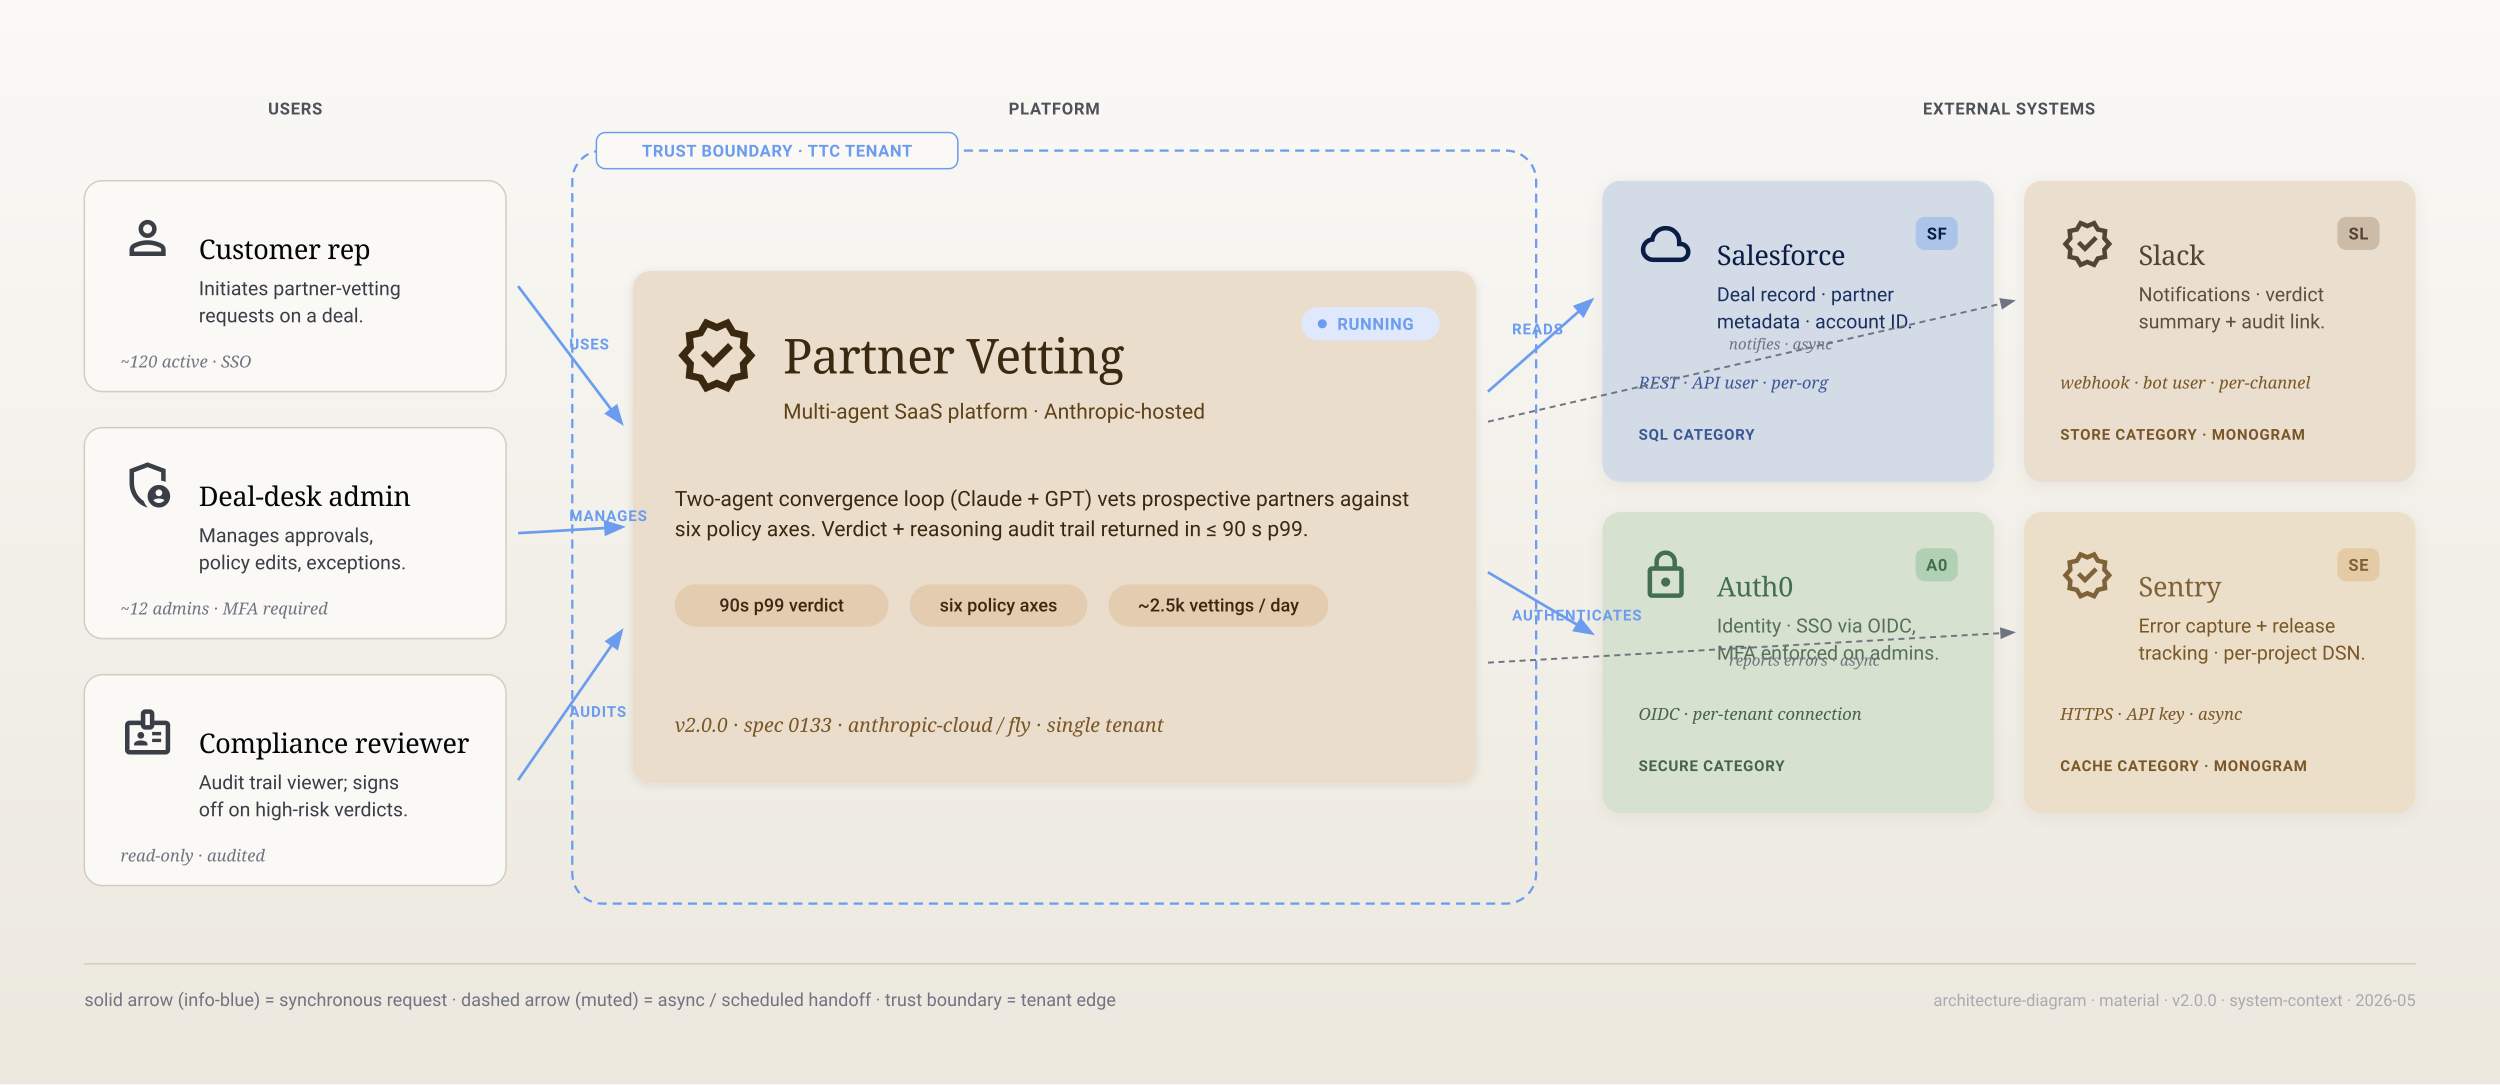
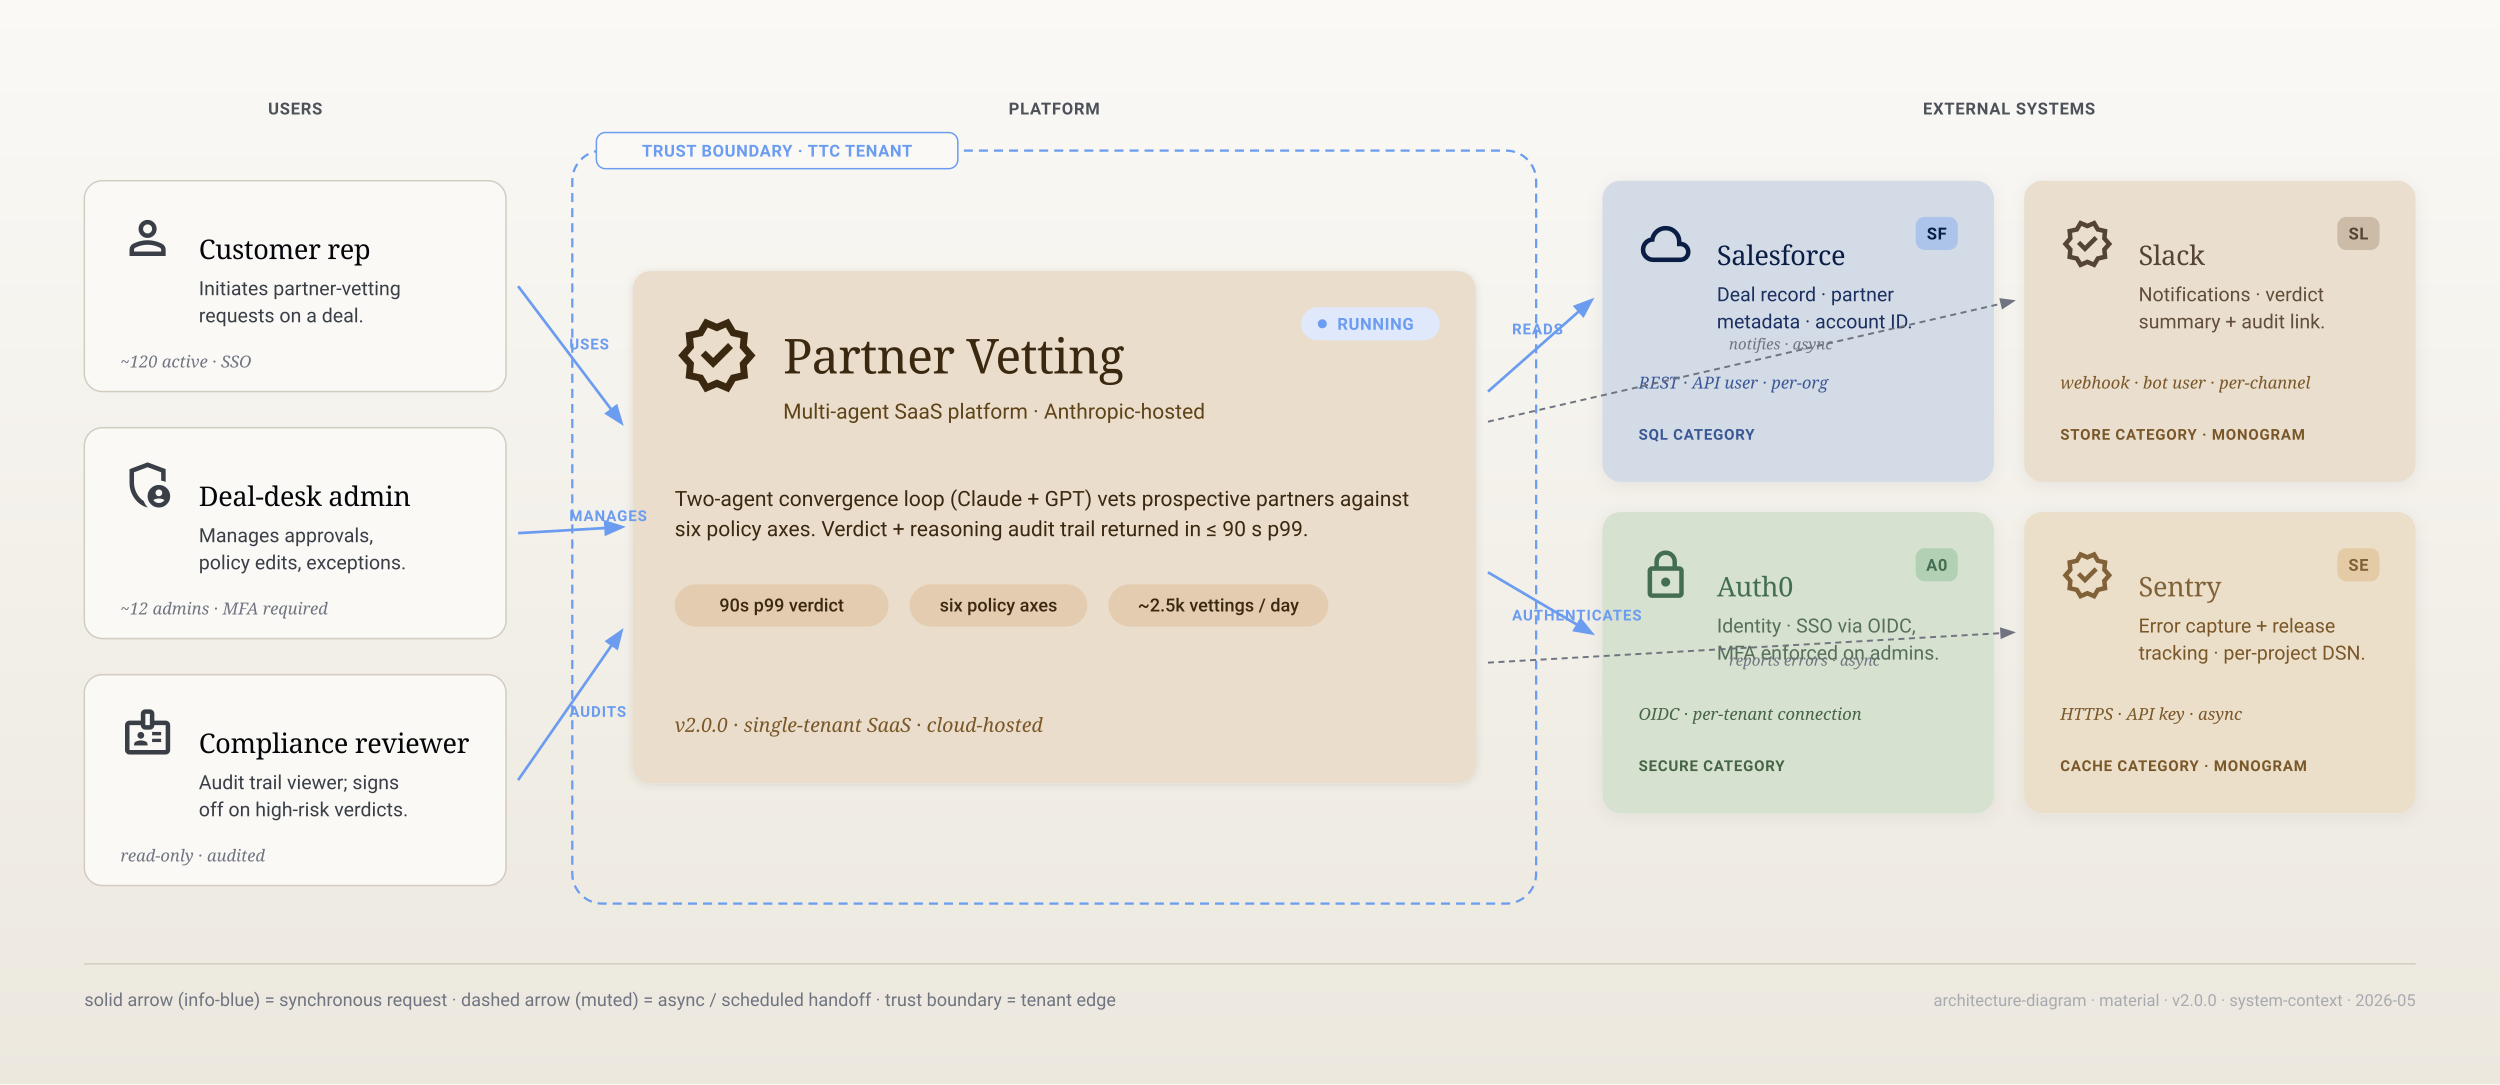
<svg xmlns="http://www.w3.org/2000/svg" viewBox="0 0 1660 720" font-family="'Roboto Flex', 'Roboto', system-ui, -apple-system, sans-serif">
  <defs>
    <linearGradient id="canvas" x1="0" y1="0" x2="0" y2="1">
      <stop offset="0%" stop-color="#faf9f6" />
      <stop offset="100%" stop-color="#ece8de" />
    </linearGradient>
    <filter id="elev1" x="-10%" y="-10%" width="120%" height="125%">
      <feDropShadow dx="0" dy="1" stdDeviation="2" flood-color="#14171c" flood-opacity="0.10" />
      <feDropShadow dx="0" dy="2" stdDeviation="6" flood-color="#14171c" flood-opacity="0.06" />
    </filter>
    <filter id="elev3" x="-10%" y="-10%" width="120%" height="130%">
      <feDropShadow dx="0" dy="4" stdDeviation="8" flood-color="#14171c" flood-opacity="0.08" />
      <feDropShadow dx="0" dy="1" stdDeviation="3" flood-color="#14171c" flood-opacity="0.10" />
    </filter>
    <marker id="arrowAccent" markerWidth="8" markerHeight="8" refX="6" refY="3" orient="auto">
      <path d="M0,0 L0,6 L8,3 z" fill="#6b9cf0" />
    </marker>
    <marker id="arrowGrey" markerWidth="8" markerHeight="8" refX="6" refY="3" orient="auto">
      <path d="M0,0 L0,6 L8,3 z" fill="#6f7480" />
    </marker>
  </defs>
  <rect width="1660" height="720" fill="url(#canvas)" />
  <g font-size="11" font-weight="600" letter-spacing="0.5" fill="#4d5159">
    <text x="196" y="76" text-anchor="middle">USERS</text>
    <text x="700" y="76" text-anchor="middle">PLATFORM</text>
    <text x="1334" y="76" text-anchor="middle">EXTERNAL SYSTEMS</text>
  </g>
  <rect x="380" y="100" width="640" height="500" rx="20" ry="20" fill="none" stroke="#6b9cf0" stroke-width="1.5" stroke-dasharray="6,4" />
  <g>
    <rect x="396" y="88" width="240" height="24" rx="6" ry="6" fill="#faf9f6" stroke="#6b9cf0" stroke-width="1" />
    <text x="516" y="104" text-anchor="middle" font-size="11" font-weight="600" letter-spacing="0.4" fill="#6b9cf0">
      TRUST BOUNDARY · TTC TENANT
    </text>
  </g>
  <g transform="translate(56, 120)">
    <rect width="280" height="140" rx="12" ry="12" fill="#faf9f6" stroke="#d2cdc0" stroke-width="1" />
    <g transform="translate(24, 56) scale(0.0375)" fill="#3a3f47">
      <path d="M480-480q-66 0-113-47t-47-113q0-66 47-113t113-47q66 0 113 47t47 113q0 66-47 113t-113 47ZM160-160v-112q0-34 17.5-62.5T224-378q62-31 126-46.5T480-440q66 0 130 15.5T736-378q29 15 46.5 43.5T800-272v112H160Zm80-80h480v-32q0-11-5.5-20T700-306q-54-27-109-40.5T480-360q-56 0-111 13.5T260-306q-9 5-14.5 14t-5.5 20v32Zm240-320q33 0 56.5-23.5T560-640q0-33-23.5-56.5T480-720q-33 0-56.5 23.5T400-640q0 33 23.5 56.5T480-560Zm0-80Zm0 400Z" />
    </g>
    <text x="76" y="52" font-size="18" font-weight="500" fill="#04060a" font-family="'Roboto Serif', ui-serif, Georgia, serif" letter-spacing="-0.2">Customer rep</text>
    <text x="76" y="76" font-size="13" fill="#3a3f47">Initiates partner-vetting</text>
    <text x="76" y="94" font-size="13" fill="#3a3f47">requests on a deal.</text>
    <text x="24" y="124" font-size="11" font-style="italic" fill="#6f7480" font-family="'Roboto Serif', ui-serif, Georgia, serif">~120 active · SSO</text>
  </g>
  <g transform="translate(56, 284)">
    <rect width="280" height="140" rx="12" ry="12" fill="#faf9f6" stroke="#d2cdc0" stroke-width="1" />
    <g transform="translate(24, 56) scale(0.0375)" fill="#3a3f47">
      <path d="M680-280q25 0 42.5-17.5T740-340q0-25-17.5-42.5T680-400q-25 0-42.5 17.5T620-340q0 25 17.5 42.5T680-280Zm0 120q31 0 57-14.5t42-38.5q-22-13-47-20t-52-7q-27 0-52 7t-47 20q16 24 42 38.5t57 14.5ZM480-80q-139-35-229.5-159.5T160-516v-244l320-120 320 120v227q-19-8-39-14.5t-41-9.5v-147l-240-90-240 90v188q0 47 12.5 94t35 89.5Q310-290 342-254t71 60q11 32 29 61t41 52q-1 0-1.5.5t-1.5.5Zm200 0q-83 0-141.5-58.5T480-280q0-83 58.5-141.5T680-480q83 0 141.5 58.5T880-280q0 83-58.5 141.5T680-80ZM480-494Z" />
    </g>
    <text x="76" y="52" font-size="18" font-weight="500" fill="#04060a" font-family="'Roboto Serif', ui-serif, Georgia, serif" letter-spacing="-0.2">Deal-desk admin</text>
    <text x="76" y="76" font-size="13" fill="#3a3f47">Manages approvals,</text>
    <text x="76" y="94" font-size="13" fill="#3a3f47">policy edits, exceptions.</text>
    <text x="24" y="124" font-size="11" font-style="italic" fill="#6f7480" font-family="'Roboto Serif', ui-serif, Georgia, serif">~12 admins · MFA required</text>
  </g>
  <g transform="translate(56, 448)">
    <rect width="280" height="140" rx="12" ry="12" fill="#faf9f6" stroke="#d2cdc0" stroke-width="1" />
    <g transform="translate(24, 56) scale(0.0375)" fill="#3a3f47">
      <path d="M160-80q-33 0-56.5-23.5T80-160v-440q0-33 23.5-56.5T160-680h200v-120q0-33 23.5-56.5T440-880h80q33 0 56.5 23.5T600-800v120h200q33 0 56.5 23.5T880-600v440q0 33-23.5 56.5T800-80H160Zm0-80h640v-440H600q0 33-23.5 56.5T520-520h-80q-33 0-56.5-23.5T360-600H160v440Zm80-80h240v-18q0-17-9.5-31.5T444-312q-20-9-40.5-13.5T360-330q-23 0-43.5 4.5T276-312q-17 8-26.5 22.5T240-258v18Zm320-60h160v-60H560v60Zm-200-60q25 0 42.5-17.5T420-420q0-25-17.5-42.5T360-480q-25 0-42.5 17.5T300-420q0 25 17.5 42.5T360-360Zm200-60h160v-60H560v60ZM440-600h80v-200h-80v200Zm40 220Z" />
    </g>
    <text x="76" y="52" font-size="18" font-weight="500" fill="#04060a" font-family="'Roboto Serif', ui-serif, Georgia, serif" letter-spacing="-0.2">Compliance reviewer</text>
    <text x="76" y="76" font-size="13" fill="#3a3f47">Audit trail viewer; signs</text>
    <text x="76" y="94" font-size="13" fill="#3a3f47">off on high-risk verdicts.</text>
    <text x="24" y="124" font-size="11" font-style="italic" fill="#6f7480" font-family="'Roboto Serif', ui-serif, Georgia, serif">read-only · audited</text>
  </g>
  <g transform="translate(420, 180)">
    <rect width="560" height="340" rx="12" ry="12" fill="#eaddcb" filter="url(#elev3)" />
    <g transform="translate(28, 84) scale(0.0583)" fill="#3b2810">
      <path d="m344-60-76-128-144-32 14-148-98-112 98-112-14-148 144-32 76-128 136 58 136-58 76 128 144 32-14 148 98 112-98 112 14 148-144 32-76 128-136-58-136 58Zm34-102 102-44 104 44 56-96 110-26-10-112 74-84-74-86 10-112-110-24-58-96-102 44-104-44-56 96-110 24 10 112-74 86 74 84-10 114 110 24 58 96Zm102-318Zm-42 142 226-226-56-58-170 170-86-84-56 56 142 142Z" />
    </g>
    <g transform="translate(444, 24)">
      <rect width="92" height="22" rx="11" ry="11" fill="#dfe9fb" />
      <circle cx="14" cy="11" r="3" fill="#6b9cf0" />
      <text x="24" y="15" font-size="11" font-weight="600" letter-spacing="0.4" fill="#6b9cf0">RUNNING</text>
    </g>
    <text x="100" y="68" font-size="32" font-weight="500" fill="#3b2810" font-family="'Roboto Serif', ui-serif, Georgia, serif" letter-spacing="-0.4">Partner Vetting</text>
    <text x="100" y="98" font-size="14" fill="#5e4318">Multi-agent SaaS platform · Anthropic-hosted</text>
    <text x="28" y="156" font-size="14" fill="#3b2810">Two-agent convergence loop (Claude + GPT) vets prospective partners against</text>
    <text x="28" y="176" font-size="14" fill="#3b2810">six policy axes. Verdict + reasoning audit trail returned in ≤ 90 s p99.</text>
    <g transform="translate(28, 208)" font-size="12">
      <rect x="0" y="0" width="142" height="28" rx="14" ry="14" fill="rgba(212,165,116,0.30)" />
      <text x="71" y="18" text-anchor="middle" font-weight="500" fill="#3b2810" font-variant-numeric="tabular-nums">90s p99 verdict</text>
      <rect x="156" y="0" width="118" height="28" rx="14" ry="14" fill="rgba(212,165,116,0.30)" />
      <text x="215" y="18" text-anchor="middle" font-weight="500" fill="#3b2810" font-variant-numeric="tabular-nums">six policy axes</text>
      <rect x="288" y="0" width="146" height="28" rx="14" ry="14" fill="rgba(212,165,116,0.30)" />
      <text x="361" y="18" text-anchor="middle" font-weight="500" fill="#3b2810" font-variant-numeric="tabular-nums">~2.5k vettings / day</text>
    </g>
-     <text x="28" y="306" font-size="13" font-style="italic" fill="#7a5728" font-family="'Roboto Serif', ui-serif, Georgia, serif">v2.0.0 · spec 0133 · anthropic-cloud / fly · single tenant</text>
+     <text x="28" y="306" font-size="13" font-style="italic" fill="#7a5728" font-family="'Roboto Serif', ui-serif, Georgia, serif">v2.0.0 · single-tenant SaaS · cloud-hosted</text>
  </g>
  <g transform="translate(1064, 120)">
    <rect width="260" height="200" rx="12" ry="12" fill="#d3dbe7" filter="url(#elev1)" />
    <g transform="translate(24, 60) scale(0.0375)" fill="#0a1d44">
      <path d="M260-160q-91 0-155.5-63T40-377q0-78 47-139t123-78q25-92 100-149t170-57q117 0 198.5 81.5T760-520q69 8 114.5 59.5T920-340q0 75-52.5 127.5T740-160H260Zm0-80h480q42 0 71-29t29-71q0-42-29-71t-71-29h-60v-80q0-83-58.5-141.5T480-720q-83 0-141.5 58.5T280-520h-20q-58 0-99 41t-41 99q0 58 41 99t99 41Zm220-240Z" />
    </g>
    <g transform="translate(208, 24)">
      <rect width="28" height="22" rx="6" ry="6" fill="rgba(107,156,240,0.36)" />
      <text x="14" y="15" text-anchor="middle" font-size="11" font-weight="600" letter-spacing="0.4" fill="#0a1d44">SF</text>
    </g>
    <text x="76" y="56" font-size="18" font-weight="500" fill="#0a1d44" font-family="'Roboto Serif', ui-serif, Georgia, serif" letter-spacing="-0.2">Salesforce</text>
    <text x="76" y="80" font-size="13" fill="#1b3060">Deal record · partner</text>
    <text x="76" y="98" font-size="13" fill="#1b3060">metadata · account ID.</text>
    <text x="24" y="138" font-size="11" font-style="italic" fill="#3a5895" font-family="'Roboto Serif', ui-serif, Georgia, serif">REST · API user · per-org</text>
    <text x="24" y="172" font-size="10" font-weight="600" letter-spacing="0.5" fill="#3a5895">SQL CATEGORY</text>
  </g>
  <g transform="translate(1344, 120)">
    <rect width="260" height="200" rx="12" ry="12" fill="#eadfce" filter="url(#elev1)" />
    <g transform="translate(24, 60) scale(0.0375)" fill="#544433">
      <path d="m344-60-76-128-144-32 14-148-98-112 98-112-14-148 144-32 76-128 136 58 136-58 76 128 144 32-14 148 98 112-98 112 14 148-144 32-76 128-136-58-136 58Zm34-102 102-44 104 44 56-96 110-26-10-112 74-84-74-86 10-112-110-24-58-96-102 44-104-44-56 96-110 24 10 112-74 86 74 84-10 114 110 24 58 96Zm102-318Zm-42 142 226-226-56-58-170 170-86-84-56 56 142 142Z" />
    </g>
    <g transform="translate(208, 24)">
      <rect width="28" height="22" rx="6" ry="6" fill="rgba(138,109,78,0.32)" />
      <text x="14" y="15" text-anchor="middle" font-size="11" font-weight="600" letter-spacing="0.4" fill="#544433">SL</text>
    </g>
    <text x="76" y="56" font-size="18" font-weight="500" fill="#544433" font-family="'Roboto Serif', ui-serif, Georgia, serif" letter-spacing="-0.2">Slack</text>
    <text x="76" y="80" font-size="13" fill="#604d3a">Notifications · verdict</text>
    <text x="76" y="98" font-size="13" fill="#604d3a">summary + audit link.</text>
    <text x="24" y="138" font-size="11" font-style="italic" fill="#7a5728" font-family="'Roboto Serif', ui-serif, Georgia, serif">webhook · bot user · per-channel</text>
    <text x="24" y="172" font-size="10" font-weight="600" letter-spacing="0.5" fill="#7a5728">STORE CATEGORY · MONOGRAM</text>
  </g>
  <g transform="translate(1064, 340)">
    <rect width="260" height="200" rx="12" ry="12" fill="#d6e1d0" filter="url(#elev1)" />
    <g transform="translate(24, 60) scale(0.0375)" fill="#446e51">
      <path d="M240-80q-33 0-56.5-23.5T160-160v-400q0-33 23.5-56.5T240-640h40v-80q0-83 58.5-141.5T480-920q83 0 141.5 58.5T680-720v80h40q33 0 56.5 23.5T800-560v400q0 33-23.5 56.5T720-80H240Zm0-80h480v-400H240v400Zm240-120q33 0 56.5-23.5T560-360q0-33-23.5-56.5T480-440q-33 0-56.5 23.5T400-360q0 33 23.5 56.5T480-280ZM360-640h240v-80q0-50-35-85t-85-35q-50 0-85 35t-35 85v80ZM240-160v-400 400Z" />
    </g>
    <g transform="translate(208, 24)">
      <rect width="28" height="22" rx="6" ry="6" fill="rgba(111,179,128,0.34)" />
      <text x="14" y="15" text-anchor="middle" font-size="11" font-weight="600" letter-spacing="0.4" fill="#446e51">A0</text>
    </g>
    <text x="76" y="56" font-size="18" font-weight="500" fill="#446e51" font-family="'Roboto Serif', ui-serif, Georgia, serif" letter-spacing="-0.2">Auth0</text>
    <text x="76" y="80" font-size="13" fill="#566f59">Identity · SSO via OIDC,</text>
    <text x="76" y="98" font-size="13" fill="#566f59">MFA enforced on admins.</text>
    <text x="24" y="138" font-size="11" font-style="italic" fill="#456546" font-family="'Roboto Serif', ui-serif, Georgia, serif">OIDC · per-tenant connection</text>
    <text x="24" y="172" font-size="10" font-weight="600" letter-spacing="0.5" fill="#456546">SECURE CATEGORY</text>
  </g>
  <g transform="translate(1344, 340)">
    <rect width="260" height="200" rx="12" ry="12" fill="#ebdfca" filter="url(#elev1)" />
    <g transform="translate(24, 60) scale(0.0375)" fill="#816238">
      <path d="m344-60-76-128-144-32 14-148-98-112 98-112-14-148 144-32 76-128 136 58 136-58 76 128 144 32-14 148 98 112-98 112 14 148-144 32-76 128-136-58-136 58Zm34-102 102-44 104 44 56-96 110-26-10-112 74-84-74-86 10-112-110-24-58-96-102 44-104-44-56 96-110 24 10 112-74 86 74 84-10 114 110 24 58 96Zm102-318Zm-42 142 226-226-56-58-170 170-86-84-56 56 142 142Z" />
    </g>
    <g transform="translate(208, 24)">
      <rect width="28" height="22" rx="6" ry="6" fill="rgba(212,160,86,0.32)" />
      <text x="14" y="15" text-anchor="middle" font-size="11" font-weight="600" letter-spacing="0.4" fill="#816238">SE</text>
    </g>
    <text x="76" y="56" font-size="18" font-weight="500" fill="#816238" font-family="'Roboto Serif', ui-serif, Georgia, serif" letter-spacing="-0.2">Sentry</text>
    <text x="76" y="80" font-size="13" fill="#7a5728">Error capture + release</text>
    <text x="76" y="98" font-size="13" fill="#7a5728">tracking · per-project DSN.</text>
    <text x="24" y="138" font-size="11" font-style="italic" fill="#7a5728" font-family="'Roboto Serif', ui-serif, Georgia, serif">HTTPS · API key · async</text>
    <text x="24" y="172" font-size="10" font-weight="600" letter-spacing="0.5" fill="#7a5728">CACHE CATEGORY · MONOGRAM</text>
  </g>
  <line x1="344" y1="190" x2="412" y2="280" stroke="#6b9cf0" stroke-width="1.8" marker-end="url(#arrowAccent)" />
  <line x1="344" y1="354" x2="412" y2="350" stroke="#6b9cf0" stroke-width="1.8" marker-end="url(#arrowAccent)" />
  <line x1="344" y1="518" x2="412" y2="420" stroke="#6b9cf0" stroke-width="1.8" marker-end="url(#arrowAccent)" />
  <text x="378" y="232" font-size="10" font-weight="600" letter-spacing="0.6" fill="#6b9cf0">USES</text>
  <text x="378" y="346" font-size="10" font-weight="600" letter-spacing="0.6" fill="#6b9cf0">MANAGES</text>
  <text x="378" y="476" font-size="10" font-weight="600" letter-spacing="0.6" fill="#6b9cf0">AUDITS</text>
  <line x1="988" y1="260" x2="1056" y2="200" stroke="#6b9cf0" stroke-width="1.8" marker-end="url(#arrowAccent)" />
  <text x="1004" y="222" font-size="10" font-weight="600" letter-spacing="0.6" fill="#6b9cf0">READS</text>
  <line x1="988" y1="280" x2="1336" y2="200" stroke="#6f7480" stroke-width="1.3" stroke-dasharray="4,3" marker-end="url(#arrowGrey)" />
  <text x="1148" y="232" font-size="10" font-style="italic" fill="#6f7480" font-family="'Roboto Serif', ui-serif, Georgia, serif">notifies · async</text>
  <line x1="988" y1="380" x2="1056" y2="420" stroke="#6b9cf0" stroke-width="1.8" marker-end="url(#arrowAccent)" />
  <text x="1004" y="412" font-size="10" font-weight="600" letter-spacing="0.6" fill="#6b9cf0">AUTHENTICATES</text>
  <line x1="988" y1="440" x2="1336" y2="420" stroke="#6f7480" stroke-width="1.3" stroke-dasharray="4,3" marker-end="url(#arrowGrey)" />
  <text x="1148" y="442" font-size="10" font-style="italic" fill="#6f7480" font-family="'Roboto Serif', ui-serif, Georgia, serif">reports errors · async</text>
  <line x1="56" y1="640" x2="1604" y2="640" stroke="#d2cdc0" stroke-width="1" />
  <text x="56" y="668" font-size="12" fill="#6f7480">
    solid arrow (info-blue) = synchronous request   ·   dashed arrow (muted) = async / scheduled handoff   ·   trust boundary = tenant edge
  </text>
  <text x="1604" y="668" text-anchor="end" font-size="11" fill="#a8aab0" font-variant-numeric="tabular-nums">
    architecture-diagram · material · v2.0.0 · system-context · 2026-05
  </text>
</svg>
